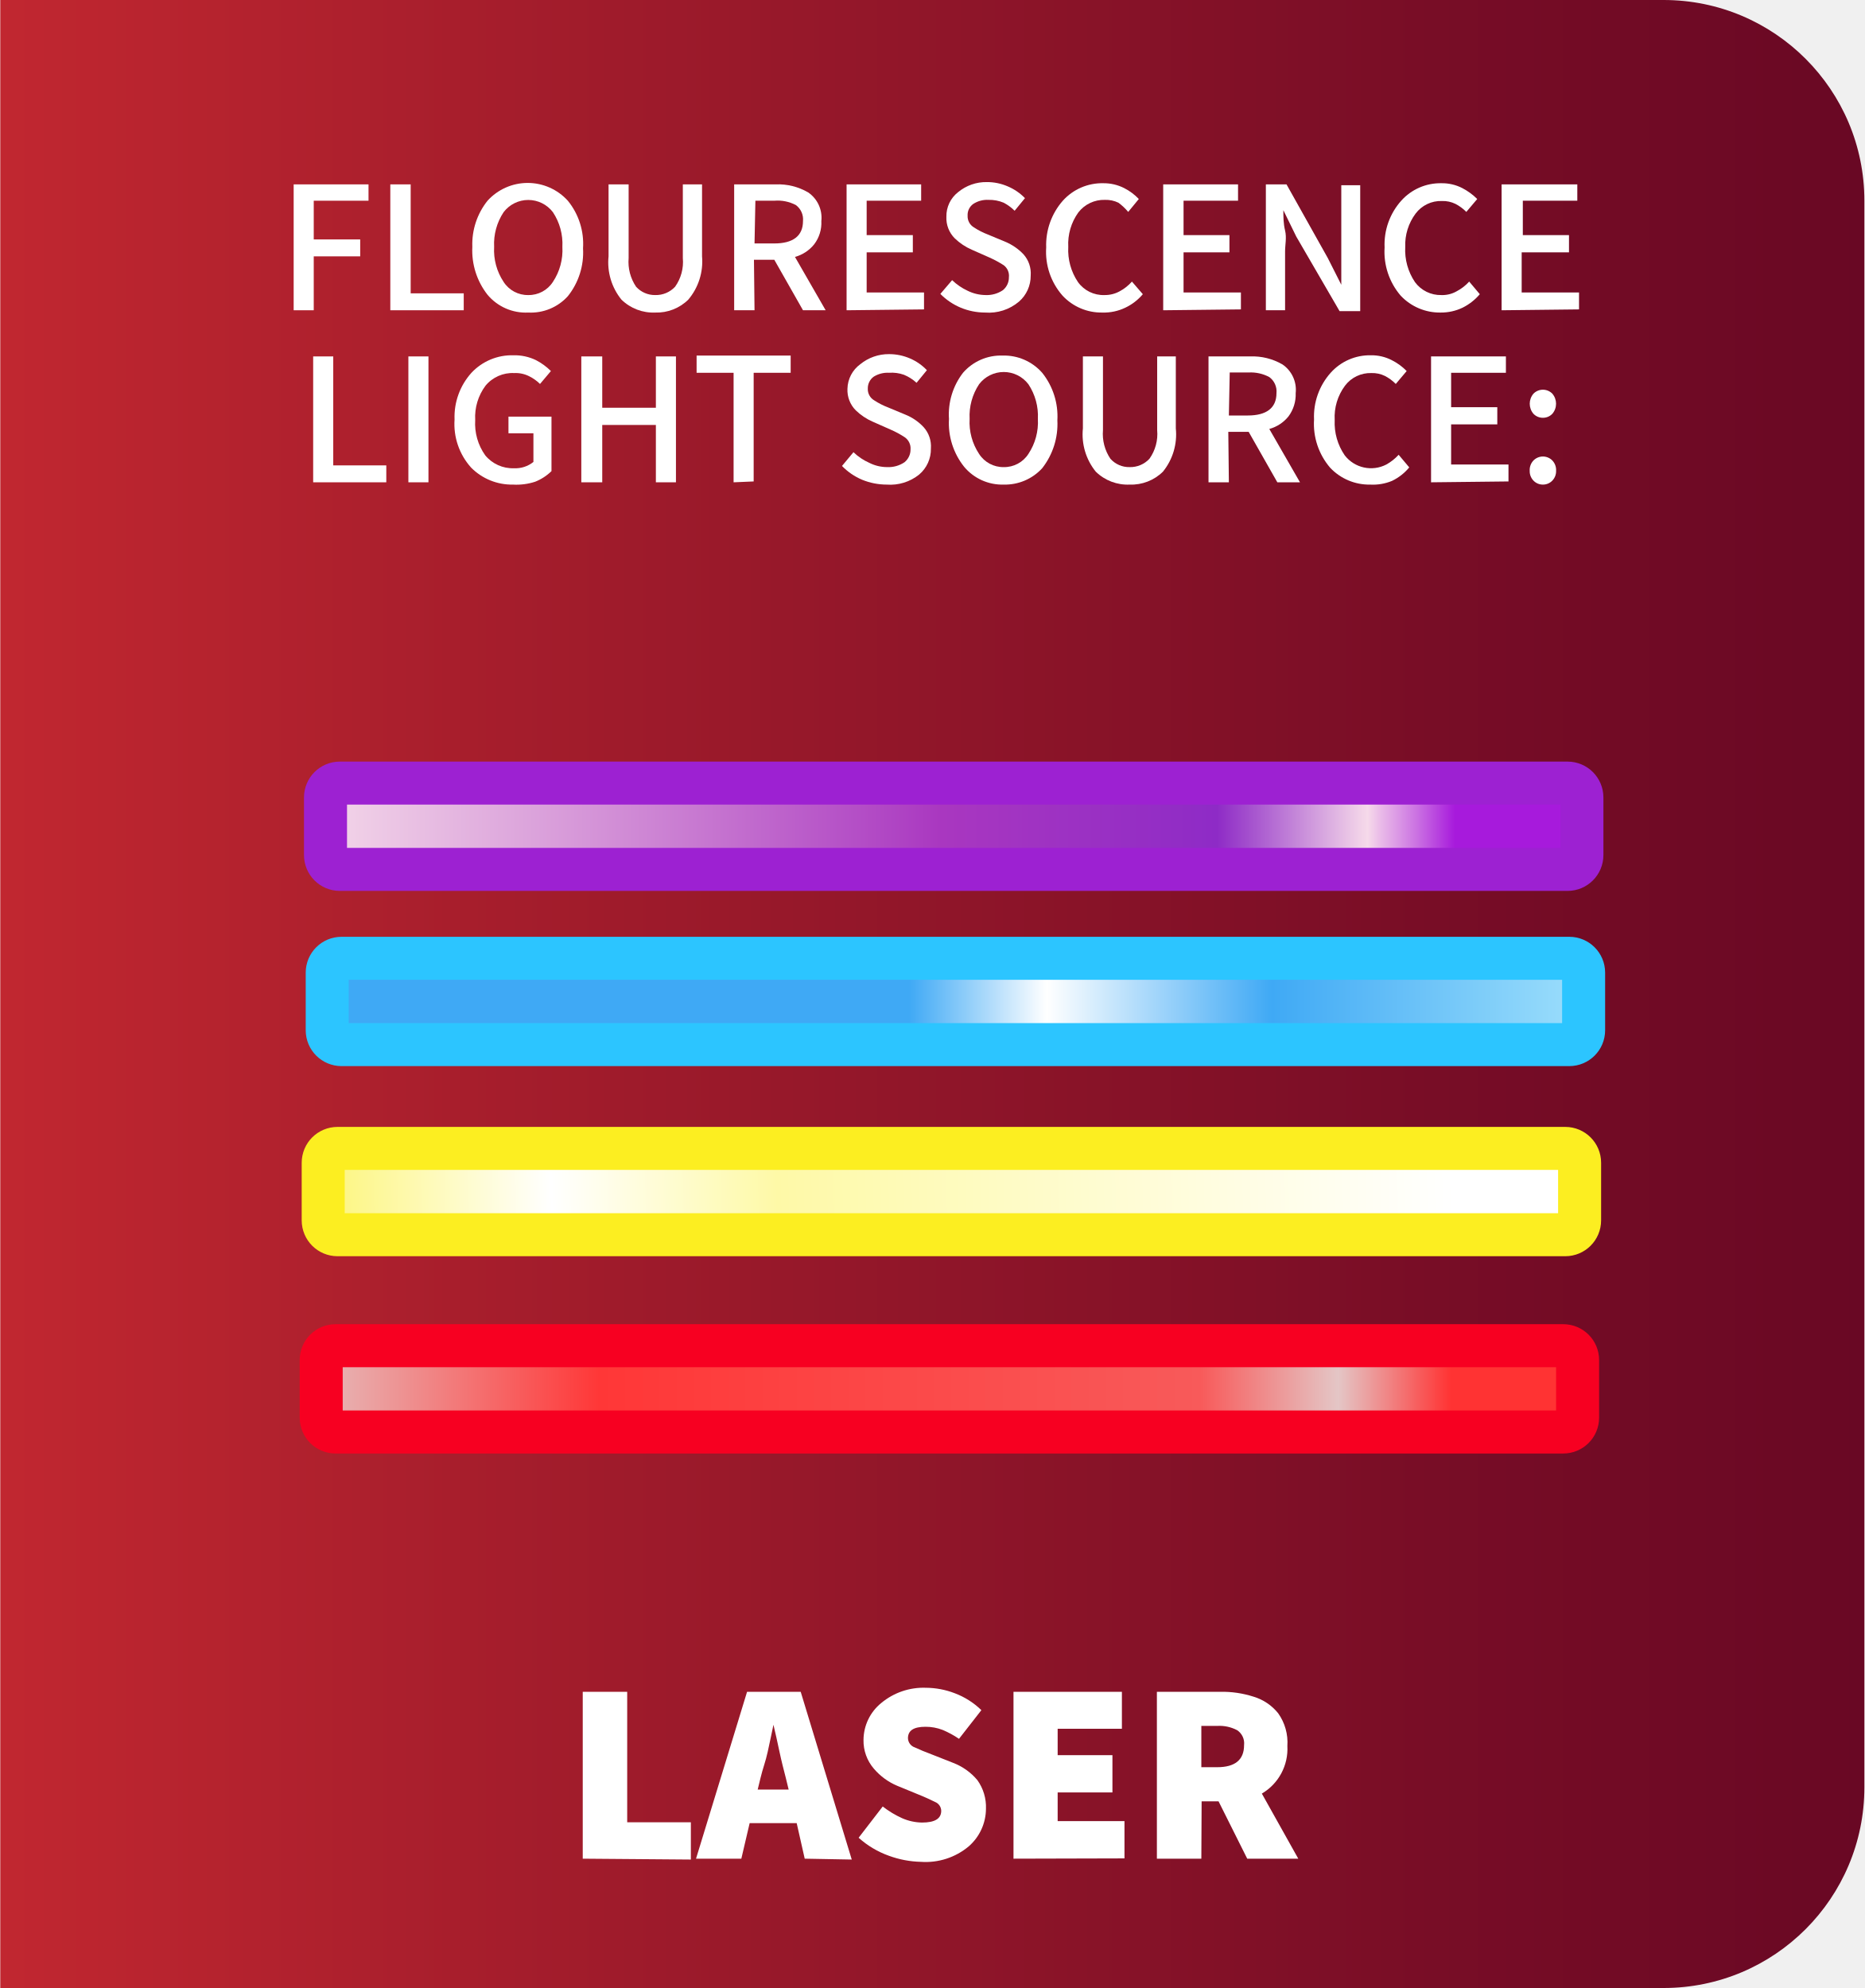
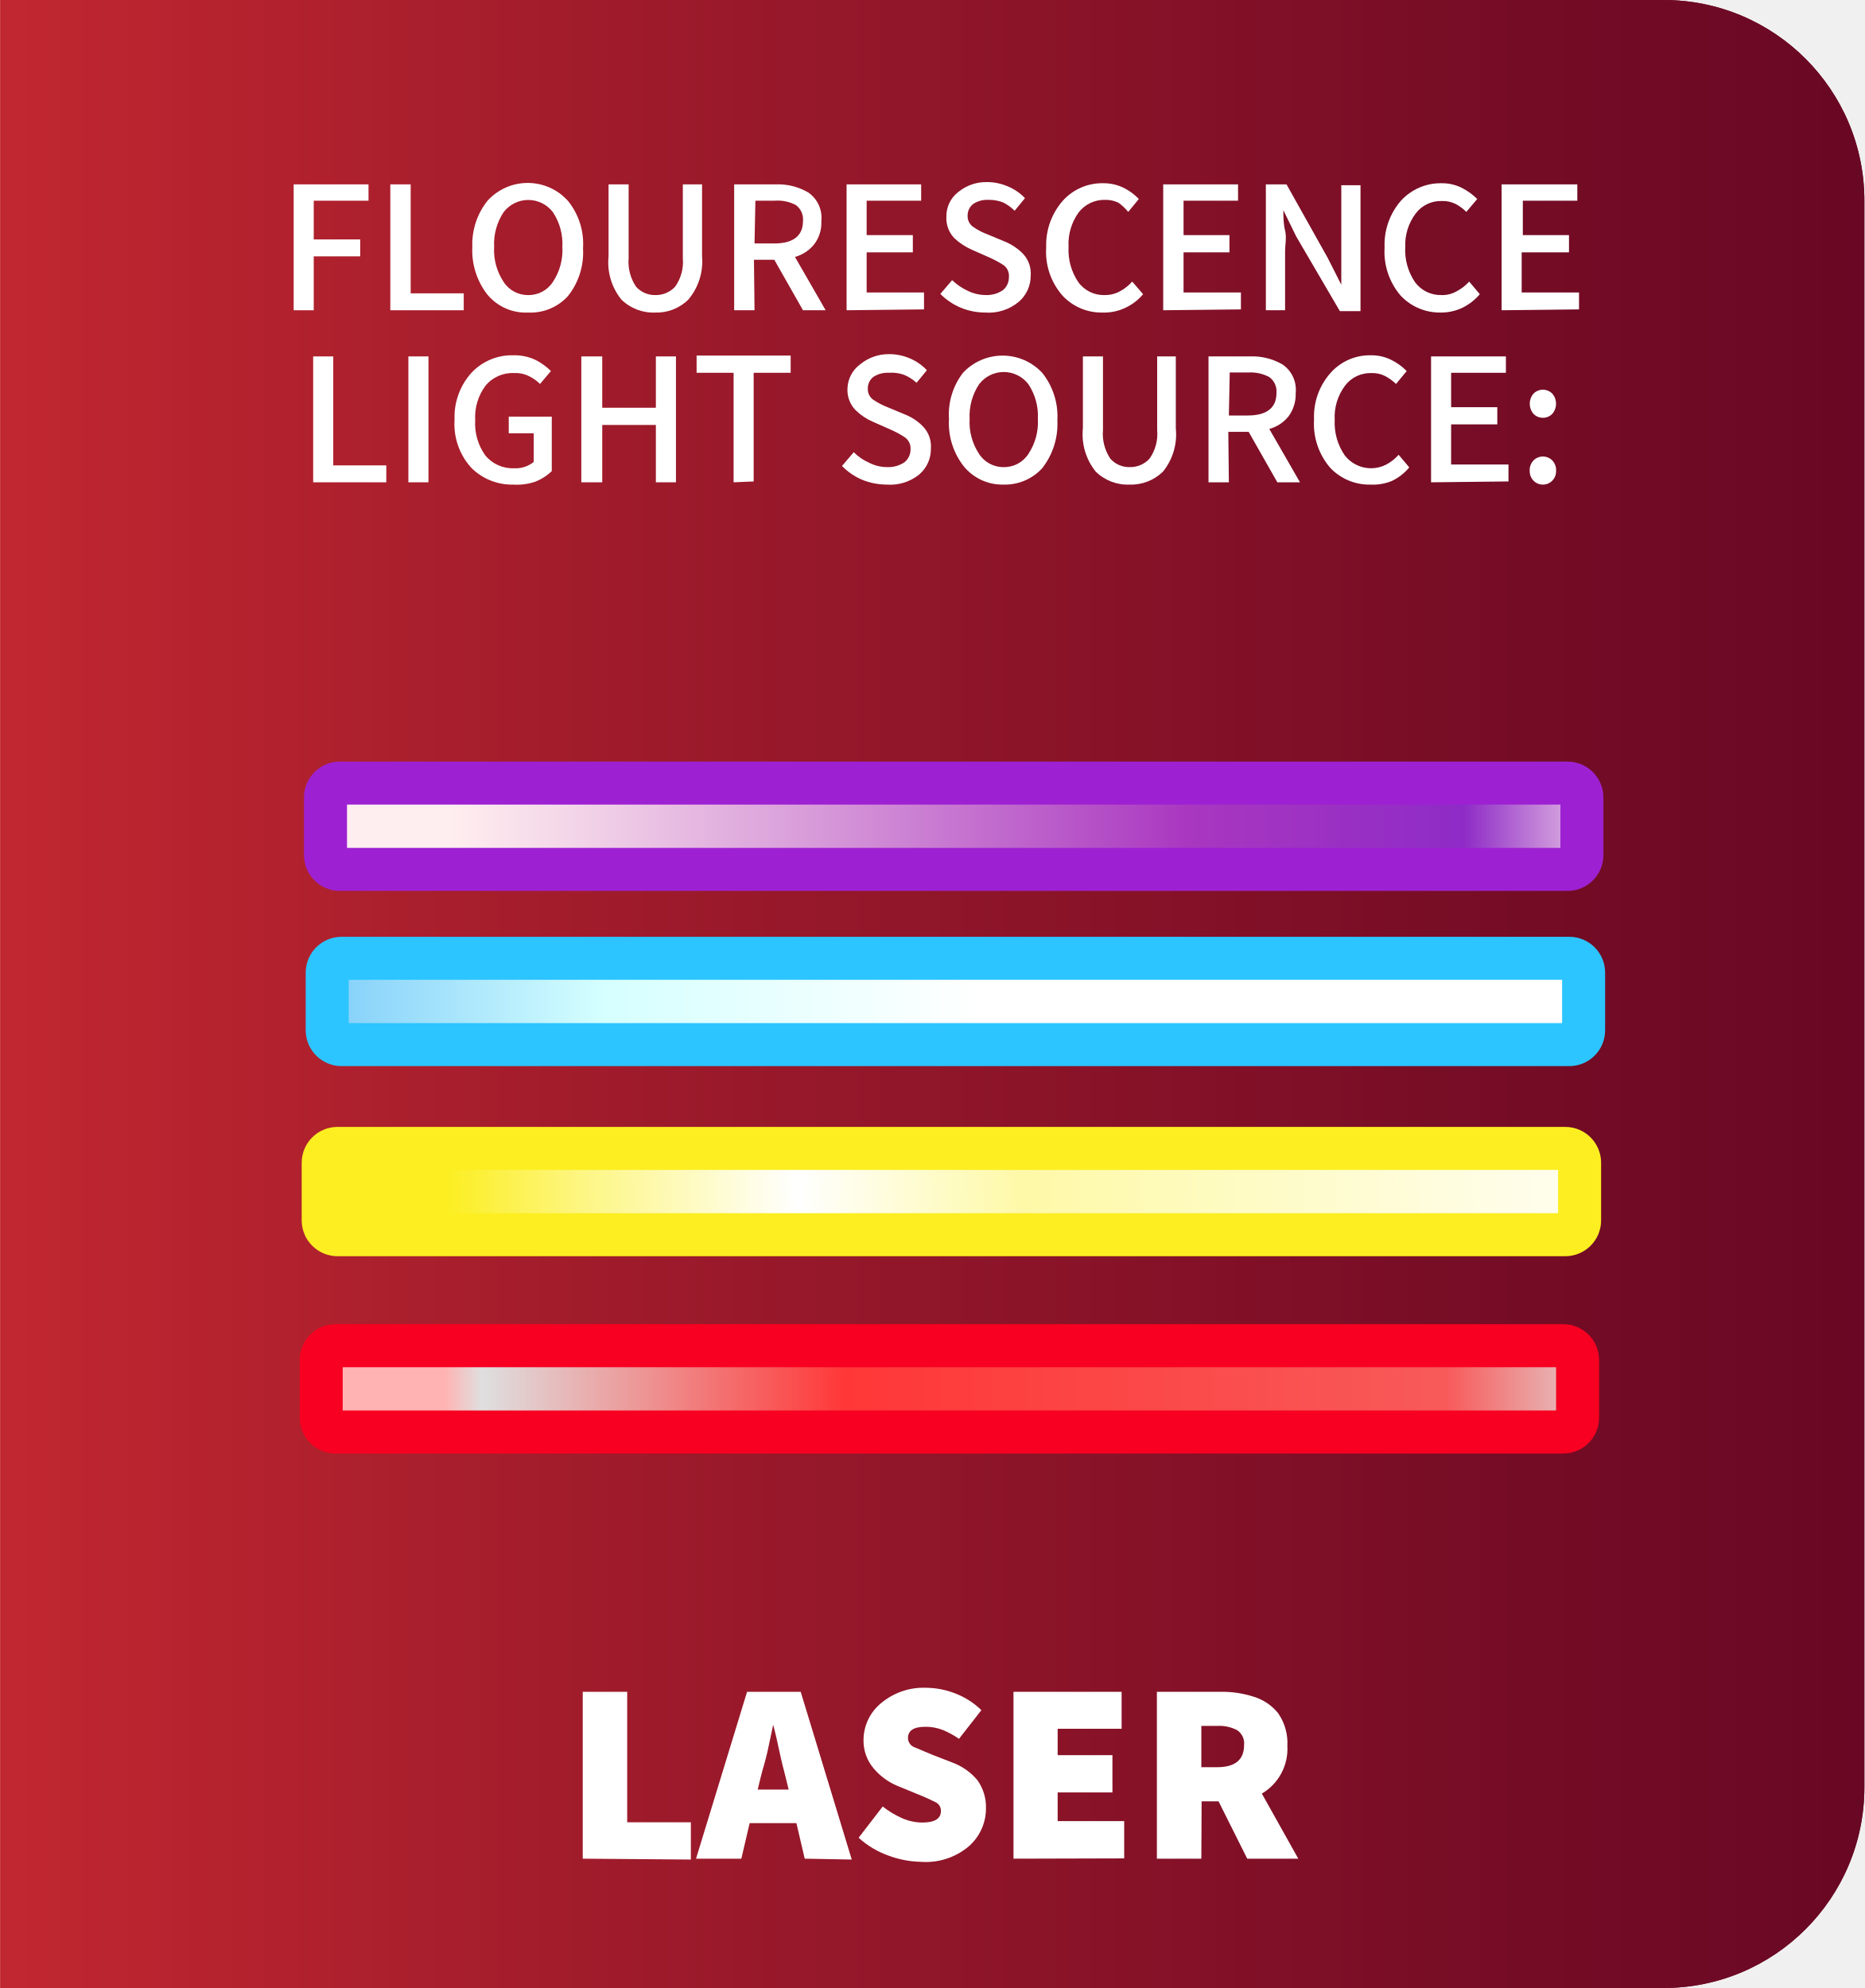
- <svg xmlns="http://www.w3.org/2000/svg" id="Layer_1" data-name="Layer 1" width="65.01" height="69.33" viewBox="0 0 65.01 69.33">
+ <svg xmlns="http://www.w3.org/2000/svg" id="Layer_1" data-name="Layer 1" viewBox="0 0 65.01 69.33">
  <defs>
    <style>.cls-1{fill:url(#linear-gradient);}.cls-2{fill:#fff;}.cls-3{stroke:#2cc5ff;fill:url(#linear-gradient-2);}.cls-3,.cls-4,.cls-5,.cls-6{stroke-miterlimit:10;stroke-width:1.5px;}.cls-4{stroke:#9d21d2;fill:url(#linear-gradient-3);}.cls-5{stroke:#f70021;fill:url(#linear-gradient-4);}.cls-6{stroke:#fcee21;fill:url(#linear-gradient-5);}</style>
-     <linearGradient id="linear-gradient" x1="7022.53" y1="34.67" x2="6957.52" y2="34.67" gradientTransform="matrix(1, 0, 0, -1, -6957.52, 69.33)" gradientUnits="userSpaceOnUse">
+     <linearGradient id="linear-gradient" x1="-3159.79" y1="34.67" x2="-3224.8" y2="34.67" gradientTransform="matrix(1, 0, 0, -1, 3224.8, 69.33)" gradientUnits="userSpaceOnUse">
      <stop offset="0" stop-color="#c12730" />
      <stop offset="0.33" stop-color="#9f1b2b" />
      <stop offset="0.77" stop-color="#780d26" />
      <stop offset="1" stop-color="#690824" />
    </linearGradient>
-     <linearGradient id="linear-gradient-2" x1="4160.78" y1="86.78" x2="4189.32" y2="86.78" gradientTransform="translate(-6374.7 -51.86) scale(1.53 1)" gradientUnits="userSpaceOnUse">
+     <linearGradient id="linear-gradient-2" x1="-4247.45" y1="-613.22" x2="-4218.91" y2="-613.22" gradientTransform="translate(6530.56 648.14) scale(1.53 1)" gradientUnits="userSpaceOnUse">
      <stop offset="0.01" stop-color="#fff" />
      <stop offset="0.31" stop-color="#d6ffff" />
      <stop offset="0.71" stop-color="#3fa9f5" />
      <stop offset="0.89" stop-color="#fff" />
      <stop offset="1" stop-color="#3fa9f5" />
    </linearGradient>
-     <linearGradient id="linear-gradient-3" x1="882.43" y1="65.12" x2="910.97" y2="65.12" gradientTransform="matrix(1.53, 0, 0, -1, -1343.04, 93.93)" gradientUnits="userSpaceOnUse">
+     <linearGradient id="linear-gradient-3" x1="-891.66" y1="-634.88" x2="-863.11" y2="-634.88" gradientTransform="matrix(1.53, 0, 0, -1, 1379.9, -606.07)" gradientUnits="userSpaceOnUse">
      <stop offset="0" stop-color="#ffeeef" />
      <stop offset="0.09" stop-color="#f4d8e9" />
      <stop offset="0.28" stop-color="#d99eda" />
      <stop offset="0.56" stop-color="#ae42c3" />
      <stop offset="0.59" stop-color="#a937c0" />
      <stop offset="0.81" stop-color="#8e2bc6" />
      <stop offset="0.93" stop-color="#f6daea" />
      <stop offset="0.94" stop-color="#eabce8" />
      <stop offset="0.97" stop-color="#ca70e2" />
      <stop offset="1" stop-color="#a71adc" />
    </linearGradient>
-     <linearGradient id="linear-gradient-4" x1="882.43" y1="78.66" x2="910.97" y2="78.66" gradientTransform="translate(-1343.19 -30.22) scale(1.53 1)" gradientUnits="userSpaceOnUse">
+     <linearGradient id="linear-gradient-4" x1="-891.66" y1="78.66" x2="-863.11" y2="78.66" gradientTransform="translate(1379.74 -30.22) scale(1.53 1)" gradientUnits="userSpaceOnUse">
      <stop offset="0" stop-color="#ffb3b3" />
      <stop offset="0.03" stop-color="#dfdfdf" />
      <stop offset="0.32" stop-color="#ff3737" />
      <stop offset="0.8" stop-color="#f85a5a" />
      <stop offset="0.91" stop-color="#e4c6c6" />
      <stop offset="1" stop-color="#f33" />
    </linearGradient>
-     <linearGradient id="linear-gradient-5" x1="882.42" y1="72.02" x2="910.99" y2="71.53" gradientTransform="translate(-1343.11 -30.22) scale(1.53 1)" gradientUnits="userSpaceOnUse">
+     <linearGradient id="linear-gradient-5" x1="-891.67" y1="72.02" x2="-863.1" y2="71.53" gradientTransform="translate(1379.82 -30.22) scale(1.53 1)" gradientUnits="userSpaceOnUse">
      <stop offset="0" stop-color="#fcee21" />
      <stop offset="0.11" stop-color="#fdf684" />
      <stop offset="0.28" stop-color="#fff" />
      <stop offset="0.46" stop-color="#fef9a7" />
      <stop offset="1" stop-color="#fff" />
    </linearGradient>
  </defs>
  <path class="cls-1" d="M7,0H65a0,0,0,0,1,0,0V69.33a0,0,0,0,1,0,0H7a7,7,0,0,1-7-7V7A7,7,0,0,1,7,0Z" transform="translate(65.01 69.33) rotate(-180)" />
  <path class="cls-2" d="M10.24,10.82V6.43h2.61V7H10.94V8.35h1.62v.59H10.94v1.88Z" />
  <path class="cls-2" d="M13.61,10.82V6.43h.71v3.8h1.85v.59Z" />
-   <path class="cls-2" d="M18.42,10.9A1.74,1.74,0,0,1,17,10.28a2.5,2.5,0,0,1-.53-1.67A2.43,2.43,0,0,1,17,7,1.89,1.89,0,0,1,19.8,7a2.38,2.38,0,0,1,.53,1.66,2.44,2.44,0,0,1-.53,1.67A1.74,1.74,0,0,1,18.42,10.9Zm0-.61a1,1,0,0,0,.86-.46,2,2,0,0,0,.33-1.22,2,2,0,0,0-.33-1.21,1.08,1.08,0,0,0-1.72,0,2,2,0,0,0-.33,1.21,2,2,0,0,0,.33,1.22A1,1,0,0,0,18.42,10.29Z" />
-   <path class="cls-2" d="M22.85,10.9a1.59,1.59,0,0,1-1.18-.45,2.06,2.06,0,0,1-.45-1.51V6.43h.7V9a1.55,1.55,0,0,0,.26,1,.88.88,0,0,0,.67.29.91.91,0,0,0,.69-.29,1.49,1.49,0,0,0,.27-1V6.43h.67V8.94A2.06,2.06,0,0,1,24,10.45,1.57,1.57,0,0,1,22.85,10.9Z" />
+   <path class="cls-2" d="M18.42,10.9A1.74,1.74,0,0,1,17,10.28a2.5,2.5,0,0,1-.53-1.67A2.43,2.43,0,0,1,17,7,1.89,1.89,0,0,1,19.8,7a2.38,2.38,0,0,1,.53,1.66,2.44,2.44,0,0,1-.53,1.67A1.76,1.76,0,0,1,18.42,10.9Zm0-.61a1,1,0,0,0,.86-.46,2,2,0,0,0,.33-1.22,2,2,0,0,0-.33-1.21,1.08,1.08,0,0,0-1.72,0,2,2,0,0,0-.33,1.21,2,2,0,0,0,.33,1.22A1,1,0,0,0,18.42,10.29Z" />
+   <path class="cls-2" d="M22.85,10.9a1.59,1.59,0,0,1-1.18-.45,2.06,2.06,0,0,1-.45-1.51V6.43h.7V9a1.55,1.55,0,0,0,.26,1,.87.87,0,0,0,.67.29.91.91,0,0,0,.69-.29,1.49,1.49,0,0,0,.27-1V6.43h.67V8.94A2.06,2.06,0,0,1,24,10.45,1.57,1.57,0,0,1,22.85,10.9Z" />
  <path class="cls-2" d="M26.31,10.82H25.6V6.43h1.45a2.08,2.08,0,0,1,1.13.28,1.07,1.07,0,0,1,.46,1,1.23,1.23,0,0,1-.25.81,1.3,1.3,0,0,1-.67.44l1.07,1.86H28L27,9.06h-.71Zm0-2.33H27c.65,0,1-.26,1-.78a.62.62,0,0,0-.25-.56A1.37,1.37,0,0,0,27,7h-.66Z" />
  <path class="cls-2" d="M29.52,10.82V6.43h2.6V7h-1.9v1.2h1.61v.6H30.22v1.4h2v.59Z" />
-   <path class="cls-2" d="M34.35,10.9a2.22,2.22,0,0,1-.85-.17,2.17,2.17,0,0,1-.71-.48l.41-.48a2,2,0,0,0,.54.37,1.45,1.45,0,0,0,.63.15,1,1,0,0,0,.6-.17.57.57,0,0,0,.21-.45A.46.46,0,0,0,35,9.25a3.76,3.76,0,0,0-.5-.27l-.61-.27a2,2,0,0,1-.6-.4A1,1,0,0,1,33,7.56a1.06,1.06,0,0,1,.41-.86,1.53,1.53,0,0,1,1-.35,1.8,1.8,0,0,1,.73.15,1.83,1.83,0,0,1,.6.41l-.36.44A1.63,1.63,0,0,0,35,7.07a1.29,1.29,0,0,0-.53-.1.89.89,0,0,0-.53.14.47.47,0,0,0-.2.41.45.45,0,0,0,.22.41,2.51,2.51,0,0,0,.49.25l.6.25a1.87,1.87,0,0,1,.64.44,1,1,0,0,1,.25.74,1.19,1.19,0,0,1-.41.91A1.63,1.63,0,0,1,34.35,10.9Z" />
-   <path class="cls-2" d="M38.44,10.9a1.85,1.85,0,0,1-1.39-.59,2.31,2.31,0,0,1-.57-1.68A2.34,2.34,0,0,1,37.06,7a1.84,1.84,0,0,1,1.41-.61,1.57,1.57,0,0,1,.73.17,1.88,1.88,0,0,1,.51.38l-.37.45A2,2,0,0,0,39,7.07a1,1,0,0,0-.47-.1,1.13,1.13,0,0,0-.93.44,1.88,1.88,0,0,0-.35,1.2,2,2,0,0,0,.34,1.23,1.09,1.09,0,0,0,.92.45,1.07,1.07,0,0,0,.53-.13,1.54,1.54,0,0,0,.43-.34l.38.44a1.82,1.82,0,0,1-.61.47A1.73,1.73,0,0,1,38.44,10.9Z" />
+   <path class="cls-2" d="M34.35,10.9a2.22,2.22,0,0,1-.85-.17,2.17,2.17,0,0,1-.71-.48l.41-.48a2,2,0,0,0,.54.37,1.45,1.45,0,0,0,.63.15,1,1,0,0,0,.6-.17.57.57,0,0,0,.21-.45A.46.46,0,0,0,35,9.25a3.76,3.76,0,0,0-.5-.27l-.61-.27a2.21,2.21,0,0,1-.61-.4A1,1,0,0,1,33,7.56a1.06,1.06,0,0,1,.41-.86,1.53,1.53,0,0,1,1-.35,1.8,1.8,0,0,1,.73.15,1.73,1.73,0,0,1,.6.41l-.36.44A1.63,1.63,0,0,0,35,7.07a1.29,1.29,0,0,0-.53-.1.87.87,0,0,0-.53.14.5.5,0,0,0-.2.41.45.45,0,0,0,.22.41,2.25,2.25,0,0,0,.49.25l.6.25a1.87,1.87,0,0,1,.64.44,1,1,0,0,1,.25.74,1.19,1.19,0,0,1-.41.91A1.63,1.63,0,0,1,34.35,10.9Z" />
+   <path class="cls-2" d="M38.44,10.9a1.85,1.85,0,0,1-1.39-.59,2.31,2.31,0,0,1-.57-1.68A2.34,2.34,0,0,1,37.06,7a1.84,1.84,0,0,1,1.41-.61,1.57,1.57,0,0,1,.73.17,1.88,1.88,0,0,1,.51.38l-.37.45A1.75,1.75,0,0,0,39,7.07a1,1,0,0,0-.46-.1,1.13,1.13,0,0,0-.93.44,1.88,1.88,0,0,0-.35,1.2,2,2,0,0,0,.34,1.23,1.09,1.09,0,0,0,.92.45,1.07,1.07,0,0,0,.53-.13,1.54,1.54,0,0,0,.43-.34l.38.44a1.82,1.82,0,0,1-.61.47A1.73,1.73,0,0,1,38.44,10.9Z" />
  <path class="cls-2" d="M40.56,10.82V6.43h2.61V7h-1.9v1.2h1.6v.6h-1.6v1.4h2v.59Z" />
-   <path class="cls-2" d="M44.14,10.82V6.43h.72L46.3,9l.47.93h0c0-.23,0-.47,0-.72s0-.51,0-.75v-2h.66v4.39h-.72L45.2,8.25l-.45-.92h0c0,.23,0,.46.06.71s0,.49,0,.73v2.05Z" />
-   <path class="cls-2" d="M50.24,10.9a1.87,1.87,0,0,1-1.4-.59,2.35,2.35,0,0,1-.56-1.68A2.29,2.29,0,0,1,48.86,7a1.83,1.83,0,0,1,1.4-.61,1.54,1.54,0,0,1,.73.17,2.12,2.12,0,0,1,.52.38l-.38.45a1.49,1.49,0,0,0-.38-.28,1,1,0,0,0-.47-.1,1.1,1.1,0,0,0-.92.44A1.83,1.83,0,0,0,49,8.61a2,2,0,0,0,.34,1.23,1.11,1.11,0,0,0,.92.45,1,1,0,0,0,.53-.13,1.58,1.58,0,0,0,.44-.34l.37.44a1.89,1.89,0,0,1-.6.47A1.73,1.73,0,0,1,50.24,10.9Z" />
+   <path class="cls-2" d="M44.14,10.82V6.43h.72L46.3,9l.47.93h0c0-.23,0-.47,0-.72s0-.51,0-.75v-2h.67v4.39h-.72L45.2,8.25l-.45-.92h0c0,.23,0,.46.06.71s0,.49,0,.73v2.05Z" />
+   <path class="cls-2" d="M50.24,10.9a1.87,1.87,0,0,1-1.4-.59,2.35,2.35,0,0,1-.56-1.68A2.33,2.33,0,0,1,48.85,7a1.87,1.87,0,0,1,1.41-.61,1.54,1.54,0,0,1,.73.17,2.12,2.12,0,0,1,.52.38l-.38.45a1.49,1.49,0,0,0-.38-.28,1,1,0,0,0-.47-.1,1.1,1.1,0,0,0-.92.44A1.83,1.83,0,0,0,49,8.61a2,2,0,0,0,.34,1.23,1.11,1.11,0,0,0,.92.45,1,1,0,0,0,.53-.13,1.58,1.58,0,0,0,.44-.34l.37.44a1.89,1.89,0,0,1-.6.47A1.73,1.73,0,0,1,50.24,10.9Z" />
  <path class="cls-2" d="M52.36,10.82V6.43H55V7h-1.9v1.2h1.61v.6H53.06v1.4h2v.59Z" />
  <path class="cls-2" d="M10.92,16.82V12.43h.7v3.8h1.85v.59Z" />
  <path class="cls-2" d="M14.24,16.82V12.43h.7v4.39Z" />
-   <path class="cls-2" d="M17.89,16.9a2,2,0,0,1-1.46-.59,2.27,2.27,0,0,1-.58-1.68A2.3,2.3,0,0,1,16.44,13a1.93,1.93,0,0,1,1.46-.61,1.71,1.71,0,0,1,.79.17,2.12,2.12,0,0,1,.52.38l-.38.45a1.46,1.46,0,0,0-.38-.27,1.05,1.05,0,0,0-.52-.11,1.22,1.22,0,0,0-1,.44,1.83,1.83,0,0,0-.36,1.2,1.91,1.91,0,0,0,.35,1.23,1.24,1.24,0,0,0,1,.45,1,1,0,0,0,.68-.22v-1h-.87v-.58h1.5v1.9a1.71,1.71,0,0,1-.57.37A2.09,2.09,0,0,1,17.89,16.9Z" />
+   <path class="cls-2" d="M17.89,16.9a2,2,0,0,1-1.46-.59,2.27,2.27,0,0,1-.58-1.68A2.3,2.3,0,0,1,16.44,13a1.93,1.93,0,0,1,1.46-.61,1.71,1.71,0,0,1,.79.17,2.12,2.12,0,0,1,.52.38l-.38.45a1.46,1.46,0,0,0-.38-.27,1.05,1.05,0,0,0-.52-.11,1.22,1.22,0,0,0-1,.44,1.83,1.83,0,0,0-.36,1.2,1.91,1.91,0,0,0,.35,1.23,1.23,1.23,0,0,0,1,.45,1,1,0,0,0,.69-.22v-1h-.87v-.58h1.5v1.9a1.75,1.75,0,0,1-.58.37A2,2,0,0,1,17.89,16.9Z" />
  <path class="cls-2" d="M20.27,16.82V12.43H21v1.79h1.87V12.43h.7v4.39h-.7v-2H21v2Z" />
  <path class="cls-2" d="M25.58,16.82V13H24.29v-.6h3.28V13H26.28v3.79Z" />
-   <path class="cls-2" d="M30.92,16.9a2.27,2.27,0,0,1-.86-.17,2.13,2.13,0,0,1-.7-.48l.4-.48a1.9,1.9,0,0,0,.55.37,1.38,1.38,0,0,0,.62.15,1,1,0,0,0,.61-.17.57.57,0,0,0,.21-.45.47.47,0,0,0-.2-.42,3.22,3.22,0,0,0-.5-.27l-.61-.27a2,2,0,0,1-.6-.4,1,1,0,0,1-.29-.75A1.09,1.09,0,0,1,30,12.7a1.56,1.56,0,0,1,1-.35,1.83,1.83,0,0,1,.73.15,1.78,1.78,0,0,1,.59.41l-.36.44a1.49,1.49,0,0,0-.44-.28A1.27,1.27,0,0,0,31,13a.91.91,0,0,0-.54.14.5.5,0,0,0-.2.41.45.45,0,0,0,.22.41,2.51,2.51,0,0,0,.49.25l.6.25a1.78,1.78,0,0,1,.64.44,1,1,0,0,1,.25.74,1.16,1.16,0,0,1-.41.91A1.61,1.61,0,0,1,30.92,16.9Z" />
-   <path class="cls-2" d="M35,16.9a1.73,1.73,0,0,1-1.38-.62,2.44,2.44,0,0,1-.53-1.67A2.38,2.38,0,0,1,33.58,13a1.75,1.75,0,0,1,1.38-.6,1.77,1.77,0,0,1,1.38.6,2.43,2.43,0,0,1,.53,1.66,2.5,2.5,0,0,1-.53,1.67A1.76,1.76,0,0,1,35,16.9Zm0-.61a1,1,0,0,0,.86-.46,2,2,0,0,0,.33-1.22,2,2,0,0,0-.33-1.21,1.08,1.08,0,0,0-1.72,0,2,2,0,0,0-.33,1.21,2,2,0,0,0,.33,1.22A1,1,0,0,0,35,16.29Z" />
-   <path class="cls-2" d="M39.39,16.9a1.59,1.59,0,0,1-1.18-.45,2.06,2.06,0,0,1-.45-1.51V12.43h.7V15a1.55,1.55,0,0,0,.26,1,.87.87,0,0,0,.67.29.91.91,0,0,0,.69-.29,1.49,1.49,0,0,0,.27-1V12.43H41v2.51a2.06,2.06,0,0,1-.45,1.51A1.57,1.57,0,0,1,39.39,16.9Z" />
+   <path class="cls-2" d="M30.92,16.9a2.27,2.27,0,0,1-.86-.17,2.13,2.13,0,0,1-.7-.48l.41-.48a1.73,1.73,0,0,0,.54.37,1.38,1.38,0,0,0,.62.15,1,1,0,0,0,.61-.17.57.57,0,0,0,.21-.45.47.47,0,0,0-.2-.42,3.22,3.22,0,0,0-.5-.27l-.61-.27a2,2,0,0,1-.6-.4,1,1,0,0,1-.29-.75A1.09,1.09,0,0,1,30,12.7a1.56,1.56,0,0,1,1-.35,1.83,1.83,0,0,1,.73.15,1.78,1.78,0,0,1,.59.41l-.36.44a1.49,1.49,0,0,0-.44-.28A1.27,1.27,0,0,0,31,13a.91.91,0,0,0-.54.14.5.5,0,0,0-.2.41.45.45,0,0,0,.22.41,2.51,2.51,0,0,0,.49.25l.6.25a1.78,1.78,0,0,1,.64.44,1,1,0,0,1,.25.74,1.16,1.16,0,0,1-.41.91A1.61,1.61,0,0,1,30.92,16.9Z" />
+   <path class="cls-2" d="M35,16.9a1.74,1.74,0,0,1-1.38-.62,2.44,2.44,0,0,1-.53-1.67A2.38,2.38,0,0,1,33.58,13a1.89,1.89,0,0,1,2.76,0,2.43,2.43,0,0,1,.53,1.66,2.5,2.5,0,0,1-.53,1.67A1.76,1.76,0,0,1,35,16.9Zm0-.61a1,1,0,0,0,.86-.46,2,2,0,0,0,.33-1.22,2,2,0,0,0-.33-1.21,1.08,1.08,0,0,0-1.72,0,2,2,0,0,0-.33,1.21,2,2,0,0,0,.33,1.22A1,1,0,0,0,35,16.29Z" />
+   <path class="cls-2" d="M39.39,16.9a1.59,1.59,0,0,1-1.18-.45,2.06,2.06,0,0,1-.45-1.51V12.43h.7V15a1.55,1.55,0,0,0,.26,1,.87.87,0,0,0,.67.29.91.91,0,0,0,.69-.29,1.49,1.49,0,0,0,.27-1V12.43H41v2.51a2.06,2.06,0,0,1-.45,1.51A1.59,1.59,0,0,1,39.39,16.9Z" />
  <path class="cls-2" d="M42.85,16.82h-.71V12.43h1.45a2.08,2.08,0,0,1,1.13.28,1.07,1.07,0,0,1,.46,1,1.28,1.28,0,0,1-.25.81,1.3,1.3,0,0,1-.67.44l1.07,1.86h-.79l-1-1.76h-.71Zm0-2.33h.66c.65,0,1-.26,1-.78a.62.62,0,0,0-.25-.56,1.37,1.37,0,0,0-.72-.16h-.66Z" />
-   <path class="cls-2" d="M47.78,16.9a1.87,1.87,0,0,1-1.4-.59,2.35,2.35,0,0,1-.56-1.68A2.29,2.29,0,0,1,46.4,13a1.83,1.83,0,0,1,1.4-.61,1.54,1.54,0,0,1,.73.17,1.94,1.94,0,0,1,.52.38l-.38.45a1.49,1.49,0,0,0-.38-.28,1,1,0,0,0-.47-.1,1.11,1.11,0,0,0-.92.44,1.83,1.83,0,0,0-.36,1.2,2,2,0,0,0,.35,1.23,1.16,1.16,0,0,0,1.45.32,1.69,1.69,0,0,0,.43-.34l.37.44a1.79,1.79,0,0,1-.6.47A1.73,1.73,0,0,1,47.78,16.9Z" />
+   <path class="cls-2" d="M47.78,16.9a1.87,1.87,0,0,1-1.4-.59,2.35,2.35,0,0,1-.56-1.68A2.29,2.29,0,0,1,46.4,13a1.83,1.83,0,0,1,1.4-.61,1.54,1.54,0,0,1,.73.17,1.94,1.94,0,0,1,.52.38l-.37.45a1.75,1.75,0,0,0-.39-.28,1,1,0,0,0-.47-.1,1.11,1.11,0,0,0-.92.44,1.83,1.83,0,0,0-.36,1.2,2,2,0,0,0,.35,1.23,1.16,1.16,0,0,0,1.45.32,1.54,1.54,0,0,0,.43-.34l.37.44a1.79,1.79,0,0,1-.6.47A1.73,1.73,0,0,1,47.78,16.9Z" />
  <path class="cls-2" d="M49.9,16.82V12.43h2.61V13H50.6v1.2h1.61v.6H50.6v1.4h2v.59Z" />
  <path class="cls-2" d="M53.8,14.57a.45.45,0,0,1-.33-.14.54.54,0,0,1,0-.7.46.46,0,0,1,.66,0,.54.54,0,0,1,0,.7A.45.45,0,0,1,53.8,14.57Zm0,2.33a.45.45,0,0,1-.33-.14.47.47,0,0,1-.13-.34.48.48,0,0,1,.13-.36.46.46,0,0,1,.66,0,.48.48,0,0,1,.13.36.47.47,0,0,1-.13.34A.45.45,0,0,1,53.8,16.9Z" />
  <path class="cls-2" d="M20.32,64.82V59h1.55v4.55h2.22v1.3Z" />
-   <path class="cls-2" d="M28.06,64.82l-.28-1.24H26.14l-.29,1.24H24.27L26.05,59h1.87l1.78,5.85ZM26.52,62l-.1.41H27.5L27.4,62c-.07-.27-.15-.58-.22-.91s-.14-.65-.21-.94h0c-.06.3-.13.61-.2.94S26.59,61.7,26.52,62Z" />
-   <path class="cls-2" d="M32.11,64.93A3.46,3.46,0,0,1,31,64.72a3.17,3.17,0,0,1-1.06-.63L30.78,63a3.32,3.32,0,0,0,.68.41,1.79,1.79,0,0,0,.69.15c.44,0,.67-.13.67-.41a.34.34,0,0,0-.22-.31c-.14-.07-.33-.16-.58-.26l-.73-.3a2.18,2.18,0,0,1-.82-.6,1.49,1.49,0,0,1-.36-1,1.67,1.67,0,0,1,.62-1.29,2.3,2.3,0,0,1,1.56-.53,2.83,2.83,0,0,1,1,.19,2.68,2.68,0,0,1,.93.59l-.78,1a3.25,3.25,0,0,0-.57-.31,1.64,1.64,0,0,0-.6-.11c-.41,0-.61.13-.61.4a.35.35,0,0,0,.24.32c.15.07.36.16.63.26l.71.28a2.06,2.06,0,0,1,.84.6,1.61,1.61,0,0,1,.3,1,1.75,1.75,0,0,1-.6,1.31A2.34,2.34,0,0,1,32.11,64.93Z" />
-   <path class="cls-2" d="M35.34,64.82V59h3.78v1.29H36.88v.92h1.91v1.3H36.88v1h2.33v1.3Z" />
-   <path class="cls-2" d="M41.89,64.82H40.34V59h2.21a3.58,3.58,0,0,1,1.16.17,1.74,1.74,0,0,1,.86.58,1.76,1.76,0,0,1,.32,1.14A1.81,1.81,0,0,1,44,62.55l1.27,2.27H43.49l-1-2h-.59Zm0-3.19h.55c.63,0,.94-.26.94-.77a.55.55,0,0,0-.24-.52,1.32,1.32,0,0,0-.7-.15h-.55Z" />
+   <path class="cls-2" d="M28.06,64.82l-.29-1.24H26.14l-.29,1.24H24.27L26.05,59h1.87l1.78,5.85ZM26.52,62l-.1.41H27.5L27.4,62c-.07-.27-.15-.58-.22-.91s-.14-.65-.22-.94h0c-.06.3-.13.61-.2.94S26.59,61.7,26.52,62Z" />
+   <path class="cls-2" d="M32.11,64.93A3.46,3.46,0,0,1,31,64.72a3.08,3.08,0,0,1-1.06-.63L30.78,63a3.07,3.07,0,0,0,.68.41,1.79,1.79,0,0,0,.69.15c.44,0,.66-.13.66-.41a.33.33,0,0,0-.21-.31c-.14-.07-.33-.16-.58-.26l-.73-.3a2.18,2.18,0,0,1-.82-.6,1.49,1.49,0,0,1-.36-1,1.67,1.67,0,0,1,.62-1.29,2.3,2.3,0,0,1,1.56-.53,2.83,2.83,0,0,1,1,.19,2.68,2.68,0,0,1,.93.59l-.78,1a2.93,2.93,0,0,0-.57-.31,1.64,1.64,0,0,0-.6-.11c-.41,0-.61.13-.61.4a.35.35,0,0,0,.24.32l.62.26.72.28a2.06,2.06,0,0,1,.84.6,1.61,1.61,0,0,1,.3,1,1.75,1.75,0,0,1-.6,1.31A2.32,2.32,0,0,1,32.11,64.93Z" />
+   <path class="cls-2" d="M35.34,64.82V59h3.77v1.29H36.88v.92h1.91v1.3H36.88v1H39.2v1.3Z" />
+   <path class="cls-2" d="M41.89,64.82H40.34V59h2.21a3.58,3.58,0,0,1,1.16.17,1.74,1.74,0,0,1,.86.58,1.82,1.82,0,0,1,.32,1.14A1.81,1.81,0,0,1,44,62.55l1.27,2.27H43.49l-1-2h-.59Zm0-3.19h.55c.63,0,.94-.26.94-.77a.55.55,0,0,0-.24-.52,1.32,1.32,0,0,0-.7-.15h-.55Z" />
+   <rect class="cls-3" x="11.42" y="33.42" width="43.81" height="3.01" rx="0.5" transform="translate(66.64 69.85) rotate(180)" />
+   <rect class="cls-4" x="11.35" y="27.31" width="43.81" height="3.01" rx="0.5" />
+   <rect class="cls-5" x="11.2" y="46.93" width="43.81" height="3.01" rx="0.5" />
+   <rect class="cls-6" x="11.27" y="40.05" width="43.81" height="3.01" rx="0.5" />
+   <path class="cls-1" d="M7,0H65a0,0,0,0,1,0,0V69.33a0,0,0,0,1,0,0H7a7,7,0,0,1-7-7V7A7,7,0,0,1,7,0Z" transform="translate(65.01 69.33) rotate(-180)" />
+   <path class="cls-2" d="M10.24,10.82V6.43h2.61V7H10.94V8.35h1.62v.59H10.94v1.88Z" />
+   <path class="cls-2" d="M13.61,10.82V6.43h.71v3.8h1.85v.59Z" />
+   <path class="cls-2" d="M18.42,10.9A1.74,1.74,0,0,1,17,10.28a2.5,2.5,0,0,1-.53-1.67A2.43,2.43,0,0,1,17,7,1.89,1.89,0,0,1,19.8,7a2.38,2.38,0,0,1,.53,1.66,2.44,2.44,0,0,1-.53,1.67A1.76,1.76,0,0,1,18.42,10.9Zm0-.61a1,1,0,0,0,.86-.46,2,2,0,0,0,.33-1.22,2,2,0,0,0-.33-1.21,1.08,1.08,0,0,0-1.72,0,2,2,0,0,0-.33,1.21,2,2,0,0,0,.33,1.22A1,1,0,0,0,18.42,10.29Z" />
+   <path class="cls-2" d="M22.85,10.9a1.59,1.59,0,0,1-1.18-.45,2.06,2.06,0,0,1-.45-1.51V6.43h.7V9a1.55,1.55,0,0,0,.26,1,.87.87,0,0,0,.67.29.91.91,0,0,0,.69-.29,1.49,1.49,0,0,0,.27-1V6.43h.67V8.94A2.06,2.06,0,0,1,24,10.45,1.57,1.57,0,0,1,22.85,10.9Z" />
+   <path class="cls-2" d="M26.31,10.82H25.6V6.43h1.45a2.08,2.08,0,0,1,1.13.28,1.07,1.07,0,0,1,.46,1,1.23,1.23,0,0,1-.25.81,1.3,1.3,0,0,1-.67.44l1.07,1.86H28L27,9.06h-.71Zm0-2.33H27c.65,0,1-.26,1-.78a.62.62,0,0,0-.25-.56A1.37,1.37,0,0,0,27,7h-.66Z" />
+   <path class="cls-2" d="M29.52,10.82V6.43h2.6V7h-1.9v1.2h1.61v.6H30.22v1.4h2v.59Z" />
+   <path class="cls-2" d="M34.35,10.9a2.22,2.22,0,0,1-.85-.17,2.17,2.17,0,0,1-.71-.48l.41-.48a2,2,0,0,0,.54.37,1.45,1.45,0,0,0,.63.15,1,1,0,0,0,.6-.17.57.57,0,0,0,.21-.45A.46.46,0,0,0,35,9.25a3.76,3.76,0,0,0-.5-.27l-.61-.27a2.21,2.21,0,0,1-.61-.4A1,1,0,0,1,33,7.56a1.06,1.06,0,0,1,.41-.86,1.53,1.53,0,0,1,1-.35,1.8,1.8,0,0,1,.73.15,1.73,1.73,0,0,1,.6.41l-.36.44A1.63,1.63,0,0,0,35,7.07a1.29,1.29,0,0,0-.53-.1.87.87,0,0,0-.53.14.5.5,0,0,0-.2.41.45.45,0,0,0,.22.41,2.25,2.25,0,0,0,.49.25l.6.25a1.87,1.87,0,0,1,.64.44,1,1,0,0,1,.25.74,1.19,1.19,0,0,1-.41.91A1.63,1.63,0,0,1,34.35,10.9Z" />
+   <path class="cls-2" d="M38.44,10.9a1.85,1.85,0,0,1-1.39-.59,2.31,2.31,0,0,1-.57-1.68A2.34,2.34,0,0,1,37.06,7a1.84,1.84,0,0,1,1.41-.61,1.57,1.57,0,0,1,.73.17,1.88,1.88,0,0,1,.51.38l-.37.45A1.75,1.75,0,0,0,39,7.07a1,1,0,0,0-.46-.1,1.13,1.13,0,0,0-.93.44,1.88,1.88,0,0,0-.35,1.2,2,2,0,0,0,.34,1.23,1.09,1.09,0,0,0,.92.45,1.07,1.07,0,0,0,.53-.13,1.54,1.54,0,0,0,.43-.34l.38.44a1.82,1.82,0,0,1-.61.47A1.73,1.73,0,0,1,38.44,10.9Z" />
+   <path class="cls-2" d="M40.56,10.82V6.43h2.61V7h-1.9v1.2h1.6v.6h-1.6v1.4h2v.59Z" />
+   <path class="cls-2" d="M44.14,10.82V6.43h.72L46.3,9l.47.93h0c0-.23,0-.47,0-.72s0-.51,0-.75v-2h.67v4.39h-.72L45.2,8.25l-.45-.92h0c0,.23,0,.46.06.71s0,.49,0,.73v2.05Z" />
+   <path class="cls-2" d="M50.24,10.9a1.87,1.87,0,0,1-1.4-.59,2.35,2.35,0,0,1-.56-1.68A2.33,2.33,0,0,1,48.85,7a1.87,1.87,0,0,1,1.41-.61,1.54,1.54,0,0,1,.73.17,2.12,2.12,0,0,1,.52.38l-.38.45a1.49,1.49,0,0,0-.38-.28,1,1,0,0,0-.47-.1,1.1,1.1,0,0,0-.92.44A1.83,1.83,0,0,0,49,8.61a2,2,0,0,0,.34,1.23,1.11,1.11,0,0,0,.92.45,1,1,0,0,0,.53-.13,1.58,1.58,0,0,0,.44-.34l.37.44a1.89,1.89,0,0,1-.6.47A1.73,1.73,0,0,1,50.24,10.9Z" />
+   <path class="cls-2" d="M52.36,10.82V6.43H55V7h-1.9v1.2h1.61v.6H53.06v1.4h2v.59Z" />
+   <path class="cls-2" d="M10.92,16.82V12.43h.7v3.8h1.85v.59Z" />
+   <path class="cls-2" d="M14.24,16.82V12.43h.7v4.39Z" />
+   <path class="cls-2" d="M17.89,16.9a2,2,0,0,1-1.46-.59,2.27,2.27,0,0,1-.58-1.68A2.3,2.3,0,0,1,16.44,13a1.93,1.93,0,0,1,1.46-.61,1.71,1.71,0,0,1,.79.17,2.12,2.12,0,0,1,.52.38l-.38.45a1.46,1.46,0,0,0-.38-.27,1.05,1.05,0,0,0-.52-.11,1.22,1.22,0,0,0-1,.44,1.83,1.83,0,0,0-.36,1.2,1.91,1.91,0,0,0,.35,1.23,1.23,1.23,0,0,0,1,.45,1,1,0,0,0,.69-.22v-1h-.87v-.58h1.5v1.9a1.75,1.75,0,0,1-.58.37A2,2,0,0,1,17.89,16.9Z" />
+   <path class="cls-2" d="M20.27,16.82V12.43H21v1.79h1.87V12.43h.7v4.39h-.7v-2H21v2Z" />
+   <path class="cls-2" d="M25.58,16.82V13H24.29v-.6h3.28V13H26.28v3.79Z" />
+   <path class="cls-2" d="M30.92,16.9a2.27,2.27,0,0,1-.86-.17,2.13,2.13,0,0,1-.7-.48l.41-.48a1.73,1.73,0,0,0,.54.37,1.38,1.38,0,0,0,.62.15,1,1,0,0,0,.61-.17.57.57,0,0,0,.21-.45.47.47,0,0,0-.2-.42,3.22,3.22,0,0,0-.5-.27l-.61-.27a2,2,0,0,1-.6-.4,1,1,0,0,1-.29-.75A1.09,1.09,0,0,1,30,12.7a1.56,1.56,0,0,1,1-.35,1.83,1.83,0,0,1,.73.15,1.78,1.78,0,0,1,.59.41l-.36.44a1.49,1.49,0,0,0-.44-.28A1.27,1.27,0,0,0,31,13a.91.91,0,0,0-.54.14.5.5,0,0,0-.2.41.45.45,0,0,0,.22.41,2.51,2.51,0,0,0,.49.25l.6.25a1.78,1.78,0,0,1,.64.44,1,1,0,0,1,.25.74,1.16,1.16,0,0,1-.41.91A1.61,1.61,0,0,1,30.92,16.9Z" />
+   <path class="cls-2" d="M35,16.9a1.74,1.74,0,0,1-1.38-.62,2.44,2.44,0,0,1-.53-1.67A2.38,2.38,0,0,1,33.58,13a1.89,1.89,0,0,1,2.76,0,2.43,2.43,0,0,1,.53,1.66,2.5,2.5,0,0,1-.53,1.67A1.76,1.76,0,0,1,35,16.9Zm0-.61a1,1,0,0,0,.86-.46,2,2,0,0,0,.33-1.22,2,2,0,0,0-.33-1.21,1.08,1.08,0,0,0-1.72,0,2,2,0,0,0-.33,1.21,2,2,0,0,0,.33,1.22A1,1,0,0,0,35,16.29Z" />
+   <path class="cls-2" d="M39.39,16.9a1.59,1.59,0,0,1-1.18-.45,2.06,2.06,0,0,1-.45-1.51V12.43h.7V15a1.55,1.55,0,0,0,.26,1,.87.87,0,0,0,.67.29.91.91,0,0,0,.69-.29,1.49,1.49,0,0,0,.27-1V12.43H41v2.51a2.06,2.06,0,0,1-.45,1.51A1.59,1.59,0,0,1,39.39,16.9Z" />
+   <path class="cls-2" d="M42.85,16.82h-.71V12.43h1.45a2.08,2.08,0,0,1,1.13.28,1.07,1.07,0,0,1,.46,1,1.28,1.28,0,0,1-.25.81,1.3,1.3,0,0,1-.67.44l1.07,1.86h-.79l-1-1.76h-.71Zm0-2.33h.66c.65,0,1-.26,1-.78a.62.62,0,0,0-.25-.56,1.37,1.37,0,0,0-.72-.16h-.66Z" />
+   <path class="cls-2" d="M47.78,16.9a1.87,1.87,0,0,1-1.4-.59,2.35,2.35,0,0,1-.56-1.68A2.29,2.29,0,0,1,46.4,13a1.83,1.83,0,0,1,1.4-.61,1.54,1.54,0,0,1,.73.17,1.94,1.94,0,0,1,.52.38l-.37.45a1.75,1.75,0,0,0-.39-.28,1,1,0,0,0-.47-.1,1.11,1.11,0,0,0-.92.44,1.83,1.83,0,0,0-.36,1.2,2,2,0,0,0,.35,1.23,1.16,1.16,0,0,0,1.45.32,1.54,1.54,0,0,0,.43-.34l.37.44a1.79,1.79,0,0,1-.6.47A1.73,1.73,0,0,1,47.78,16.9Z" />
+   <path class="cls-2" d="M49.9,16.82V12.43h2.61V13H50.6v1.2h1.61v.6H50.6v1.4h2v.59Z" />
+   <path class="cls-2" d="M53.8,14.57a.45.45,0,0,1-.33-.14.54.54,0,0,1,0-.7.46.46,0,0,1,.66,0,.54.54,0,0,1,0,.7A.45.45,0,0,1,53.8,14.57Zm0,2.33a.45.45,0,0,1-.33-.14.47.47,0,0,1-.13-.34.48.48,0,0,1,.13-.36.46.46,0,0,1,.66,0,.48.48,0,0,1,.13.36.47.47,0,0,1-.13.34A.45.45,0,0,1,53.8,16.9Z" />
+   <path class="cls-2" d="M20.32,64.82V59h1.55v4.55h2.22v1.3Z" />
+   <path class="cls-2" d="M28.06,64.82l-.29-1.24H26.14l-.29,1.24H24.27L26.05,59h1.87l1.78,5.85ZM26.52,62l-.1.41H27.5L27.4,62c-.07-.27-.15-.58-.22-.91s-.14-.65-.22-.94h0c-.06.3-.13.61-.2.94S26.59,61.7,26.52,62Z" />
+   <path class="cls-2" d="M32.11,64.93A3.46,3.46,0,0,1,31,64.72a3.08,3.08,0,0,1-1.06-.63L30.78,63a3.07,3.07,0,0,0,.68.41,1.79,1.79,0,0,0,.69.15c.44,0,.66-.13.66-.41a.33.33,0,0,0-.21-.31c-.14-.07-.33-.16-.58-.26l-.73-.3a2.18,2.18,0,0,1-.82-.6,1.49,1.49,0,0,1-.36-1,1.67,1.67,0,0,1,.62-1.29,2.3,2.3,0,0,1,1.56-.53,2.83,2.83,0,0,1,1,.19,2.68,2.68,0,0,1,.93.59l-.78,1a2.93,2.93,0,0,0-.57-.31,1.64,1.64,0,0,0-.6-.11c-.41,0-.61.13-.61.4a.35.35,0,0,0,.24.32l.62.26.72.28a2.06,2.06,0,0,1,.84.6,1.61,1.61,0,0,1,.3,1,1.75,1.75,0,0,1-.6,1.31A2.32,2.32,0,0,1,32.11,64.93Z" />
+   <path class="cls-2" d="M35.34,64.82V59h3.77v1.29H36.88v.92h1.91v1.3H36.88v1H39.2v1.3Z" />
+   <path class="cls-2" d="M41.89,64.82H40.34V59h2.21a3.58,3.58,0,0,1,1.16.17,1.74,1.74,0,0,1,.86.58,1.82,1.82,0,0,1,.32,1.14A1.81,1.81,0,0,1,44,62.55l1.27,2.27H43.49l-1-2h-.59Zm0-3.19h.55c.63,0,.94-.26.94-.77a.55.55,0,0,0-.24-.52,1.32,1.32,0,0,0-.7-.15h-.55Z" />
  <rect class="cls-3" x="11.42" y="33.42" width="43.81" height="3.01" rx="0.5" transform="translate(66.64 69.85) rotate(180)" />
  <rect class="cls-4" x="11.35" y="27.31" width="43.81" height="3.01" rx="0.5" />
  <rect class="cls-5" x="11.2" y="46.93" width="43.81" height="3.01" rx="0.5" />
  <rect class="cls-6" x="11.27" y="40.05" width="43.81" height="3.01" rx="0.5" />
</svg>
